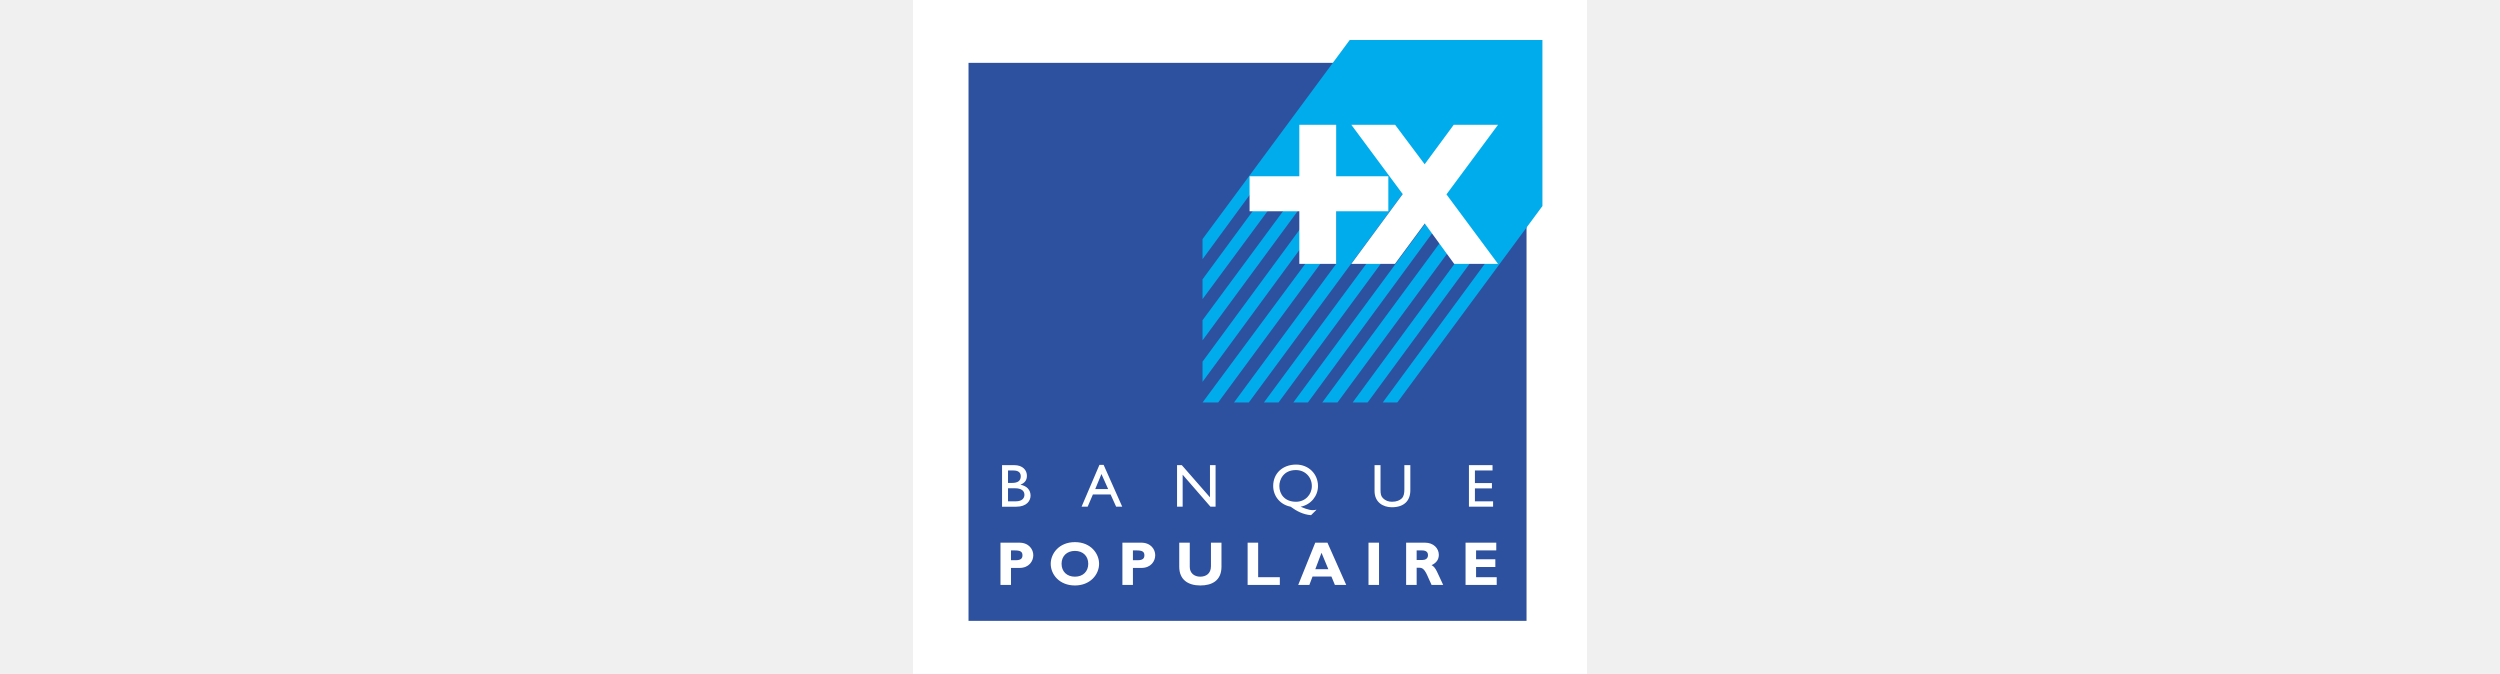
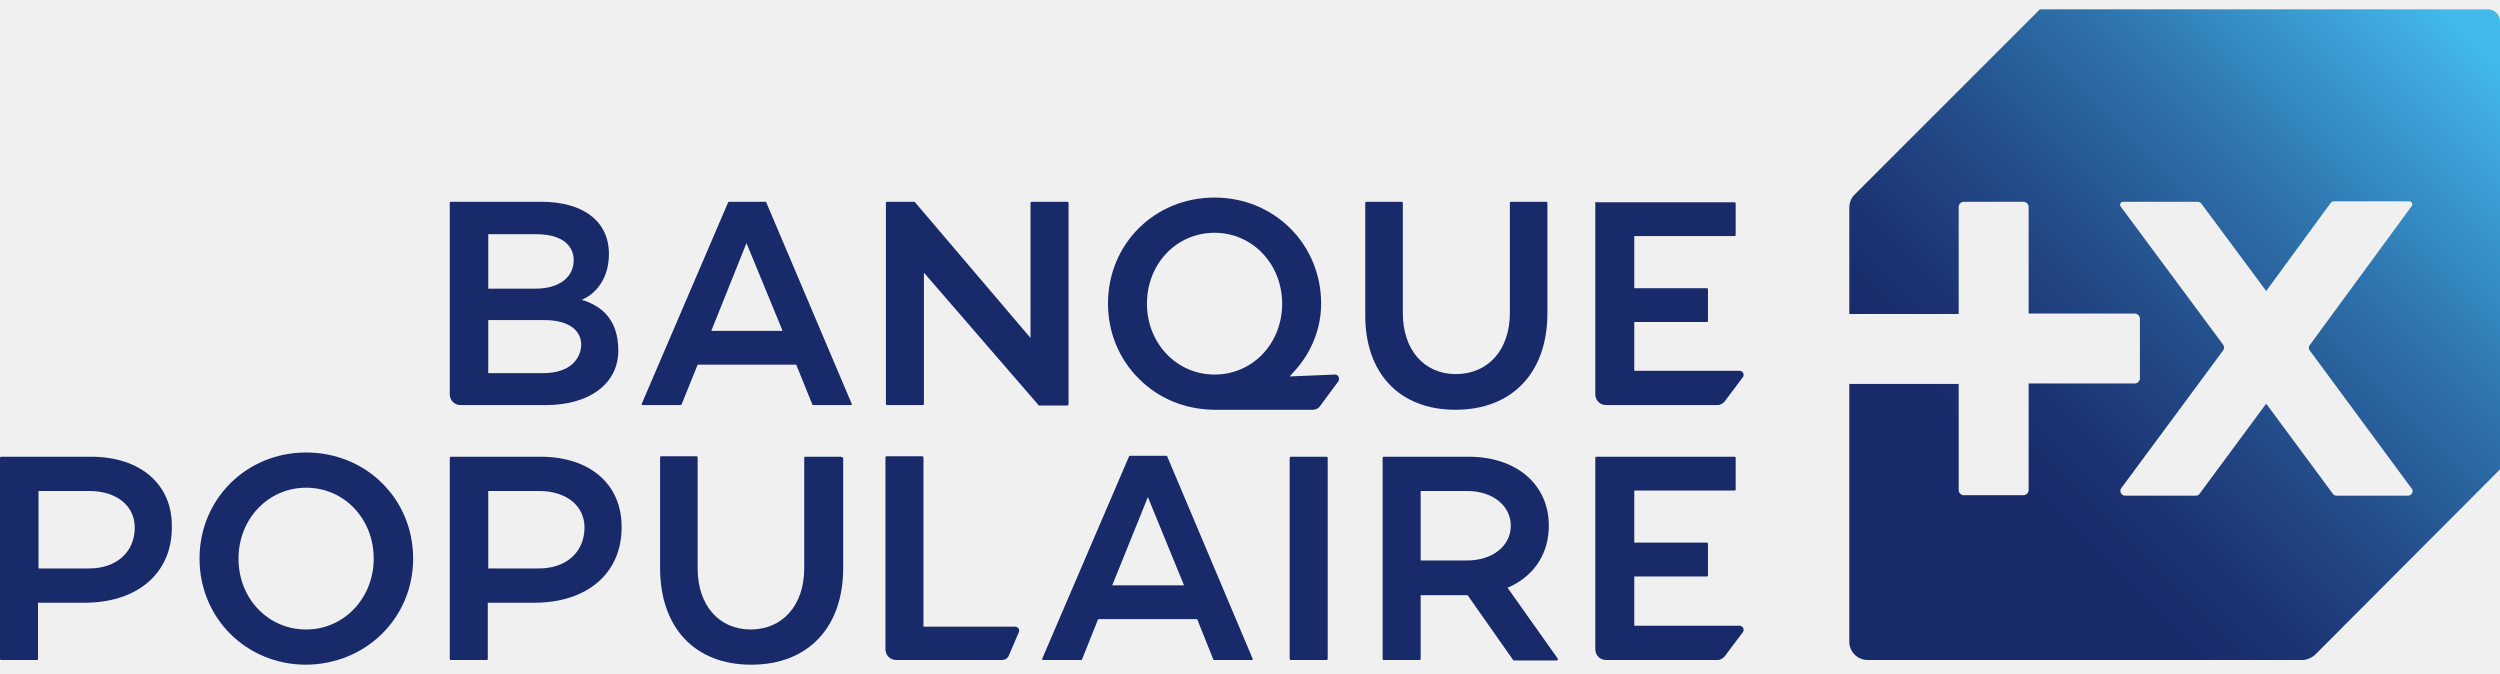
- <svg xmlns="http://www.w3.org/2000/svg" width="2500" height="674" viewBox="0 0 192.756 192.756">
-   <g fill-rule="evenodd" clip-rule="evenodd">
-     <path fill="#fff" d="M0 0h192.756v192.756H0V0z" />
-     <path fill="#2d509f" d="M175.461 177.557V17.973H15.878v159.584h159.583z" />
-     <path fill="#00acec" d="M113.059 74.27h4.304l-30.088 40.834h-4.471l30.255-40.834zM111.842 63.928v5.755l-29.038 39.528v-5.785l29.038-39.498zM106.639 59.295h4.173L82.804 97.348v-5.777l23.835-32.276zM82.804 79.889l15.141-20.594 4.254.01-19.395 26.251v-5.667z" />
-     <path fill="#00acec" d="M121.025 52.573l-22.412-.002-15.809 21.563v-5.759l42.091-56.933h55.113l.002 47.481-41.502 56.181h-4.17l30.055-40.834-14.782-19.794h-8.863l-44.705 60.628h-4.246l29.226-39.637.002-22.894z" />
-     <path fill="#00acec" d="M130.504 74.27h4.127l-30.092 40.834h-4.185l30.15-40.834zM148.66 66.465l-35.717 48.639h-4.177l37.871-51.329 2.023 2.69zM150.785 69.306l2.186 2.936-31.575 42.862h-4.349l33.738-45.798zM160.041 74.27l-30.025 40.834h-4.282l30.002-40.834h4.305z" />
-     <path fill="#fff" d="M125.363 35.698h12.52l8.445 11.276 8.311-11.276h12.668l-14.745 19.893 14.745 19.875h-12.534l-8.412-11.547-8.525 11.547h-12.488l14.705-19.962-14.69-19.806z" />
-     <path fill="#fff" d="M135.938 60.416H121.02v15.049h-10.536V60.416H96.255V50.404h14.229V35.697h10.539v14.707h14.915v10.012zM25.466 133.02h3.452c2.563 0 3.662 1.535 3.662 3.033 0 1.238-.576 2.041-1.813 2.547v.035c1.778.33 2.859 1.498 2.859 3.104 0 1.463-1.099 3.172-4.08 3.172h-4.08V133.02zm1.708 5.091h1.133c1.691 0 2.511-.629 2.511-1.9 0-.891-.506-1.656-2.075-1.656h-1.569v8.822h2.145c2.005 0 2.546-.994 2.546-1.883 0-1.082-.837-1.85-2.633-1.85h-2.058v3.732-5.265zM59.838 144.91h-1.744l-1.586-3.504h-5.057l-1.5 3.504h-1.743l5.108-11.961h1.203l5.319 11.961zm-7.724-5.039h3.696l-1.917-4.307-1.779 4.307zM86.534 144.91h-1.465l-7.95-9.154v9.154h-1.605v-11.89h1.361l8.055 9.207v-9.207h1.604v11.89zM110.871 144.893v.035c2.094.889 3.279 1.168 4.447.838l.053.051-1.535 1.518c-2.301-.174-4.186-1.203-5.842-2.424-2.945-.557-4.986-2.98-4.986-5.945 0-3.592 2.703-6.104 6.557-6.104 3.557 0 6.26 2.65 6.26 6.139 0 2.877-2.076 5.354-4.953 5.91v-.018h-.001zm-6.101-5.911c0 2.406 1.586 4.516 4.76 4.516 2.65 0 4.533-2.057 4.533-4.48 0-2.598-1.936-4.586-4.568-4.586-3.557 0-4.725 2.754-4.725 4.55zM142.232 140.238c0 2.912-1.744 4.83-5.283 4.83-2.512 0-4.951-1.412-4.951-4.656v-7.393h1.707v7.025c0 1.344.174 1.902.715 2.443.682.678 1.535 1.01 2.564 1.01 1.307 0 2.248-.418 2.789-.959.611-.609.75-1.482.75-2.598v-6.922h1.709v7.22zM165.74 134.555h-5.037v3.591h4.863v1.534h-4.863v3.697h5.195v1.533h-6.906v-11.89h6.748v1.535zM30.401 155.197c2.763 0 4.003 1.932 4.003 3.578 0 1.701-1.205 3.65-3.985 3.65h-2.391v4.852h-3.012v-12.08h5.385zm-2.373 5.014h1.398c1.382 0 1.878-.496 1.878-1.4 0-1.025-.584-1.398-2.214-1.398h-1.062v2.798zM46.313 167.438c-4.428 0-6.926-3.117-6.926-6.199 0-2.924 2.374-6.199 6.926-6.199s6.908 3.295 6.908 6.199c0 3.099-2.568 6.199-6.908 6.199zm0-9.885c-2.302 0-3.826 1.471-3.826 3.686 0 2.213 1.524 3.684 3.826 3.684 2.285 0 3.808-1.471 3.808-3.684.001-2.216-1.523-3.686-3.808-3.686zM65.27 155.197c2.765 0 4.004 1.932 4.004 3.578 0 1.701-1.205 3.65-3.986 3.65h-2.391v4.852h-3.011v-12.08h5.384zm-2.373 5.014h1.4c1.381 0 1.877-.496 1.877-1.4 0-1.025-.584-1.398-2.214-1.398h-1.062v2.798h-.001zM88.222 155.197v6.855c0 4.004-2.728 5.385-6.04 5.385-3.507 0-6.04-1.629-6.04-5.367v-6.873h3.011v6.945c0 1.734 1.258 2.779 2.994 2.779 1.594 0 3.064-.832 3.064-2.994v-6.73h3.011zM104.908 167.277h-9.211v-12.08h3.012v9.867h6.199v2.213zM123.895 167.277h-3.24l-.992-2.391h-5.402l-.904 2.391h-3.188l4.871-12.08h3.488l5.367 12.08zm-7.067-9.191l-1.771 4.693h3.721l-1.95-4.693zM133.279 167.277h-3.011v-12.08h3.011v12.08zM146.43 155.197c2.48 0 3.951 1.666 3.951 3.473 0 1.328-.691 2.32-2.072 2.957 1.238.621 1.611 2.107 3.312 5.65h-3.312c-1.293-2.586-1.771-4.906-3.402-4.906h-.867v4.906h-3.012v-12.08h5.402zm-2.391 4.961h1.594c.832 0 1.648-.355 1.648-1.383 0-.902-.586-1.363-1.719-1.363h-1.523v2.746zM166.934 167.277h-8.911v-12.08h8.786v2.215h-5.776v2.533h5.51v2.213h-5.51v2.906h5.901v2.213z" />
+ <svg xmlns="http://www.w3.org/2000/svg" version="1.1" id="Logo" x="0px" y="0px" viewBox="0 0 532.5 139.6" width="2500" height="674" style="enable-background:new 0 0 532.5 139.6;" xml:space="preserve">
+   <style type="text/css">
+ 	.st0{fill:url(#SVGID_1_);}
+ 	.st1{fill:#192A6B;}
+ </style>
+   <g>
+     <g>
+       <g>
+         <linearGradient id="SVGID_1_" gradientUnits="userSpaceOnUse" x1="532.98" y1="-0.455" x2="395.683" y2="136.869">
+           <stop offset="5.000000e-02" style="stop-color:#42B8EB" />
+           <stop offset="0.103" style="stop-color:#3EAADE" />
+           <stop offset="0.321" style="stop-color:#2E73AD" />
+           <stop offset="0.509" style="stop-color:#234C89" />
+           <stop offset="0.658" style="stop-color:#1C3373" />
+           <stop offset="0.75" style="stop-color:#192A6B" />
+         </linearGradient>
+         <path class="st0" d="M529.9,0h-95.4l-39.5,39.5c-0.7,0.7-1.1,1.7-1.1,2.8v22.6h23.3V42.1c0-0.6,0.5-1.1,1.1-1.1h12.7     c0.6,0,1.1,0.5,1.1,1.1v22.7h22.6c0.6,0,1.1,0.5,1.1,1.1v12.7c0,0.6-0.5,1.1-1.1,1.1h-22.6v22.7c0,0.6-0.5,1.1-1.1,1.1h-12.7     c-0.6,0-1.1-0.5-1.1-1.1V79.8h-23.3v54.9c0,2.2,1.8,3.9,3.9,3.9h92.5c1,0,2-0.4,2.8-1.1L532.5,98V2.6C532.5,1.2,531.4,0,529.9,0z      M512.9,103.6h-15.2c-0.3,0-0.6-0.1-0.8-0.4l-14.2-19.2l-14.2,19.2c-0.2,0.3-0.5,0.4-0.8,0.4h-15c-0.9,0-1.4-1-0.8-1.7l21.6-29.2     c0.3-0.4,0.3-0.9,0-1.3L451.7,42c-0.3-0.4,0-1,0.5-1h15.9c0.3,0,0.7,0.2,0.8,0.4L482.7,60l13.7-18.7c0.2-0.3,0.5-0.4,0.8-0.4h16     c0.5,0,0.8,0.6,0.5,1L492,71.5c-0.3,0.3-0.3,0.8,0,1.2l21.7,29.4C514.2,102.6,513.7,103.6,512.9,103.6z" />
+         <g>
+           <path class="st1" d="M282.5,95.3H275c-0.2,0-0.3,0.2-0.3,0.3v42.7c0,0.2,0.1,0.3,0.3,0.3h7.5c0.2,0,0.3-0.1,0.3-0.3V95.6      C282.8,95.4,282.7,95.3,282.5,95.3z" />
+           <path class="st1" d="M65.2,94.4c-12.7,0-22.7,9.9-22.7,22.6c0,12.7,10,22.6,22.7,22.6C78,139.5,88,129.6,88,117      C88,104.3,78,94.4,65.2,94.4z M79.6,117c0,8.4-6.3,15.1-14.4,15.1c-8.1,0-14.4-6.6-14.4-15.1c0-8.4,6.3-15.1,14.4-15.1      C73.3,101.9,79.6,108.5,79.6,117z" />
+           <path class="st1" d="M115.1,95.3H96c-0.1,0-0.2,0.1-0.2,0.3v42.8c0,0.1,0.1,0.2,0.2,0.2h7.7c0.1,0,0.2-0.1,0.2-0.2v-12h9.9      c11.3,0,18.6-6.3,18.6-16C132.5,101.2,125.7,95.3,115.1,95.3z M114.8,119.1H104v-16.5h10.8c5.8,0,9.7,3.1,9.7,7.8      C124.5,115.6,120.6,119.1,114.8,119.1z" />
+           <path class="st1" d="M19.4,95.3H0.2c-0.1,0-0.2,0.1-0.2,0.3v42.8c0,0.1,0.1,0.2,0.2,0.2h7.7c0.1,0,0.2-0.1,0.2-0.2v-12h9.9      c11.3,0,18.6-6.3,18.6-16C36.8,101.2,29.9,95.3,19.4,95.3z M19,119.1H8.2v-16.5H19c5.8,0,9.7,3.1,9.7,7.8      C28.7,115.6,24.8,119.1,19,119.1z" />
+           <path class="st1" d="M179.1,95.3h-7.6c-0.1,0-0.2,0.1-0.2,0.3v23.5c0,7.8-4.6,13-11.4,13c-6.8,0-11.3-5.2-11.3-13V95.5      c0-0.1-0.1-0.3-0.2-0.3h-7.6c-0.1,0-0.2,0.1-0.2,0.3V119c0,12.7,7.4,20.6,19.4,20.6c12.1,0,19.6-7.9,19.6-20.6V95.5      C179.3,95.4,179.2,95.3,179.1,95.3z" />
+           <path class="st1" d="M216.2,131.5h-19.5v-36c0-0.1-0.1-0.3-0.2-0.3h-7.7c-0.1,0-0.2,0.1-0.2,0.3v40.8c0,1.3,1,2.3,2.3,2.3h22.5      c0.7,0,1.3-0.4,1.5-1l2.1-4.9c0-0.1,0.1-0.2,0.1-0.3C217.1,131.9,216.7,131.5,216.2,131.5z" />
+           <path class="st1" d="M248.6,95.2c0-0.1-0.1-0.1-0.2-0.1h-7.7c-0.1,0-0.2,0.1-0.2,0.1L222,138.3c0,0.1,0,0.2,0,0.2      c0,0.1,0.1,0.1,0.2,0.1h8.1c0.1,0,0.2-0.1,0.2-0.2l3.4-8.5h21.1l3.4,8.5c0,0.1,0.1,0.2,0.2,0.2h8c0.1,0,0.2,0,0.2-0.1      c0-0.1,0.1-0.2,0-0.2L248.6,95.2z M236.9,122.7l7.6-18.8l7.7,18.8H236.9z" />
+           <path class="st1" d="M321.1,123.2l0.7-0.3l0,0c5.2-2.5,8.1-7.2,8.1-12.9c0-8.8-6.9-14.7-17.1-14.7h-18.1c-0.1,0-0.2,0.1-0.2,0.3      v42.8c0,0.1,0.1,0.2,0.2,0.2h7.7c0.1,0,0.2-0.1,0.2-0.2v-13.6h10l9.7,13.8c0,0.1,0.1,0.1,0.2,0.1h9.1c0.1,0,0.2-0.1,0.2-0.1      c0-0.1,0-0.2,0-0.3L321.1,123.2z M302.6,102.6h9.9c5.4,0,9.3,3.1,9.3,7.4c0,4.3-3.9,7.4-9.3,7.4h-9.9V102.6z" />
+           <path class="st1" d="M124.6,62.1l-0.7-0.2l0.6-0.3c2.4-1.2,5.2-4.2,5.2-9.5c0-6.9-5.4-11.1-14.4-11.1H96c-0.1,0-0.2,0.1-0.2,0.2      V82c0,1.3,1,2.3,2.3,2.3h18.2c9.3,0,15.4-4.6,15.4-11.6C131.7,66.1,128.2,63.4,124.6,62.1z M104,47.9h10.1      c7.3,0,8.1,3.9,8.1,5.5c0,3.7-3.1,6.1-8.1,6.1H104V47.9z M115.7,77.5H104V66.2h12c4.9,0,7.8,2,7.8,5.3      C123.7,74.3,121.6,77.5,115.7,77.5z" />
+           <path class="st1" d="M227.6,84.1V41.2c0-0.1-0.1-0.2-0.2-0.2h-7.7c-0.1,0-0.2,0.1-0.2,0.2V70l-24.6-28.9c0-0.1-0.1-0.1-0.2-0.1      h-5.8c-0.1,0-0.2,0.1-0.2,0.2v42.9c0,0.1,0.1,0.2,0.2,0.2h7.7c0.1,0,0.2-0.1,0.2-0.2v-28l24.4,28.2c0,0.1,0.1,0.1,0.2,0.1h6      C227.5,84.3,227.6,84.2,227.6,84.1z" />
+           <path class="st1" d="M310,85.3c12.1,0,19.6-7.9,19.6-20.6V41.2c0-0.1-0.1-0.2-0.2-0.2h-7.6c-0.1,0-0.2,0.1-0.2,0.2v23.5      c0,7.8-4.6,13-11.5,13c-6.8,0-11.3-5.2-11.3-13V41.2c0-0.1-0.1-0.2-0.2-0.2h-7.6c-0.1,0-0.2,0.1-0.2,0.2v23.5      C290.6,77.4,298,85.3,310,85.3z" />
+           <path class="st1" d="M340,95.3c-0.1,0-0.2,0.1-0.2,0.2v40.8c0,1.3,1,2.3,2.3,2.3h23.8c0.5,0,1-0.3,1.4-0.7l3.9-5.2      c0.1-0.1,0.2-0.3,0.2-0.5c0-0.5-0.4-0.9-0.9-0.9h-22.4v-10.5h15.5c0.1,0,0.2-0.1,0.2-0.2v-6.8c0-0.1-0.1-0.2-0.2-0.2h-15.5      v-11.1h21.4c0.1,0,0.2-0.1,0.2-0.2v-6.8c0-0.1-0.1-0.2-0.2-0.2H340z" />
+           <path class="st1" d="M340,41c-0.1,0-0.2,0.1-0.2,0.2V82c0,1.3,1,2.3,2.3,2.3h23.8c0.5,0,1-0.3,1.4-0.7l3.9-5.2      c0.1-0.1,0.2-0.3,0.2-0.5c0-0.5-0.4-0.9-0.9-0.9h-22.4V66.6h15.5c0.1,0,0.2-0.1,0.2-0.2v-6.8c0-0.1-0.1-0.2-0.2-0.2h-15.5V48.3      h21.4c0.1,0,0.2-0.1,0.2-0.2v-6.8c0-0.1-0.1-0.2-0.2-0.2H340z" />
+           <path class="st1" d="M285.2,78.7c0,0.2,0,0.3-0.1,0.5l-4,5.4c-0.3,0.4-0.8,0.7-1.4,0.7h-21.2c-6.1-0.1-11.8-2.4-16-6.7      c-4.2-4.2-6.5-9.9-6.5-15.9c0-12.7,9.9-22.6,22.7-22.6c12.7,0,22.7,9.9,22.7,22.6c0,5.2-2,10.4-5.8,14.5l-0.9,1      c0,0,9.6-0.4,9.6-0.4C284.9,77.8,285.2,78.2,285.2,78.7z M244.3,62.7c0,8.4,6.3,15.1,14.4,15.1c8.1,0,14.4-6.6,14.4-15.1      c0-8.4-6.3-15.1-14.4-15.1C250.6,47.6,244.3,54.2,244.3,62.7z" />
+           <path class="st1" d="M163.2,41.1c0-0.1-0.1-0.1-0.2-0.1h-7.7c-0.1,0-0.2,0.1-0.2,0.1L136.7,84c0,0.1,0,0.2,0,0.2      c0,0.1,0.1,0.1,0.2,0.1h8.1c0.1,0,0.2-0.1,0.2-0.2l3.4-8.4h21l3.4,8.4c0,0.1,0.1,0.2,0.2,0.2h8c0.1,0,0.2,0,0.2-0.1      c0-0.1,0.1-0.2,0-0.2L163.2,41.1z M166.7,68.5h-15.2l7.5-18.7L166.7,68.5z" />
+         </g>
+       </g>
+     </g>
  </g>
</svg>
